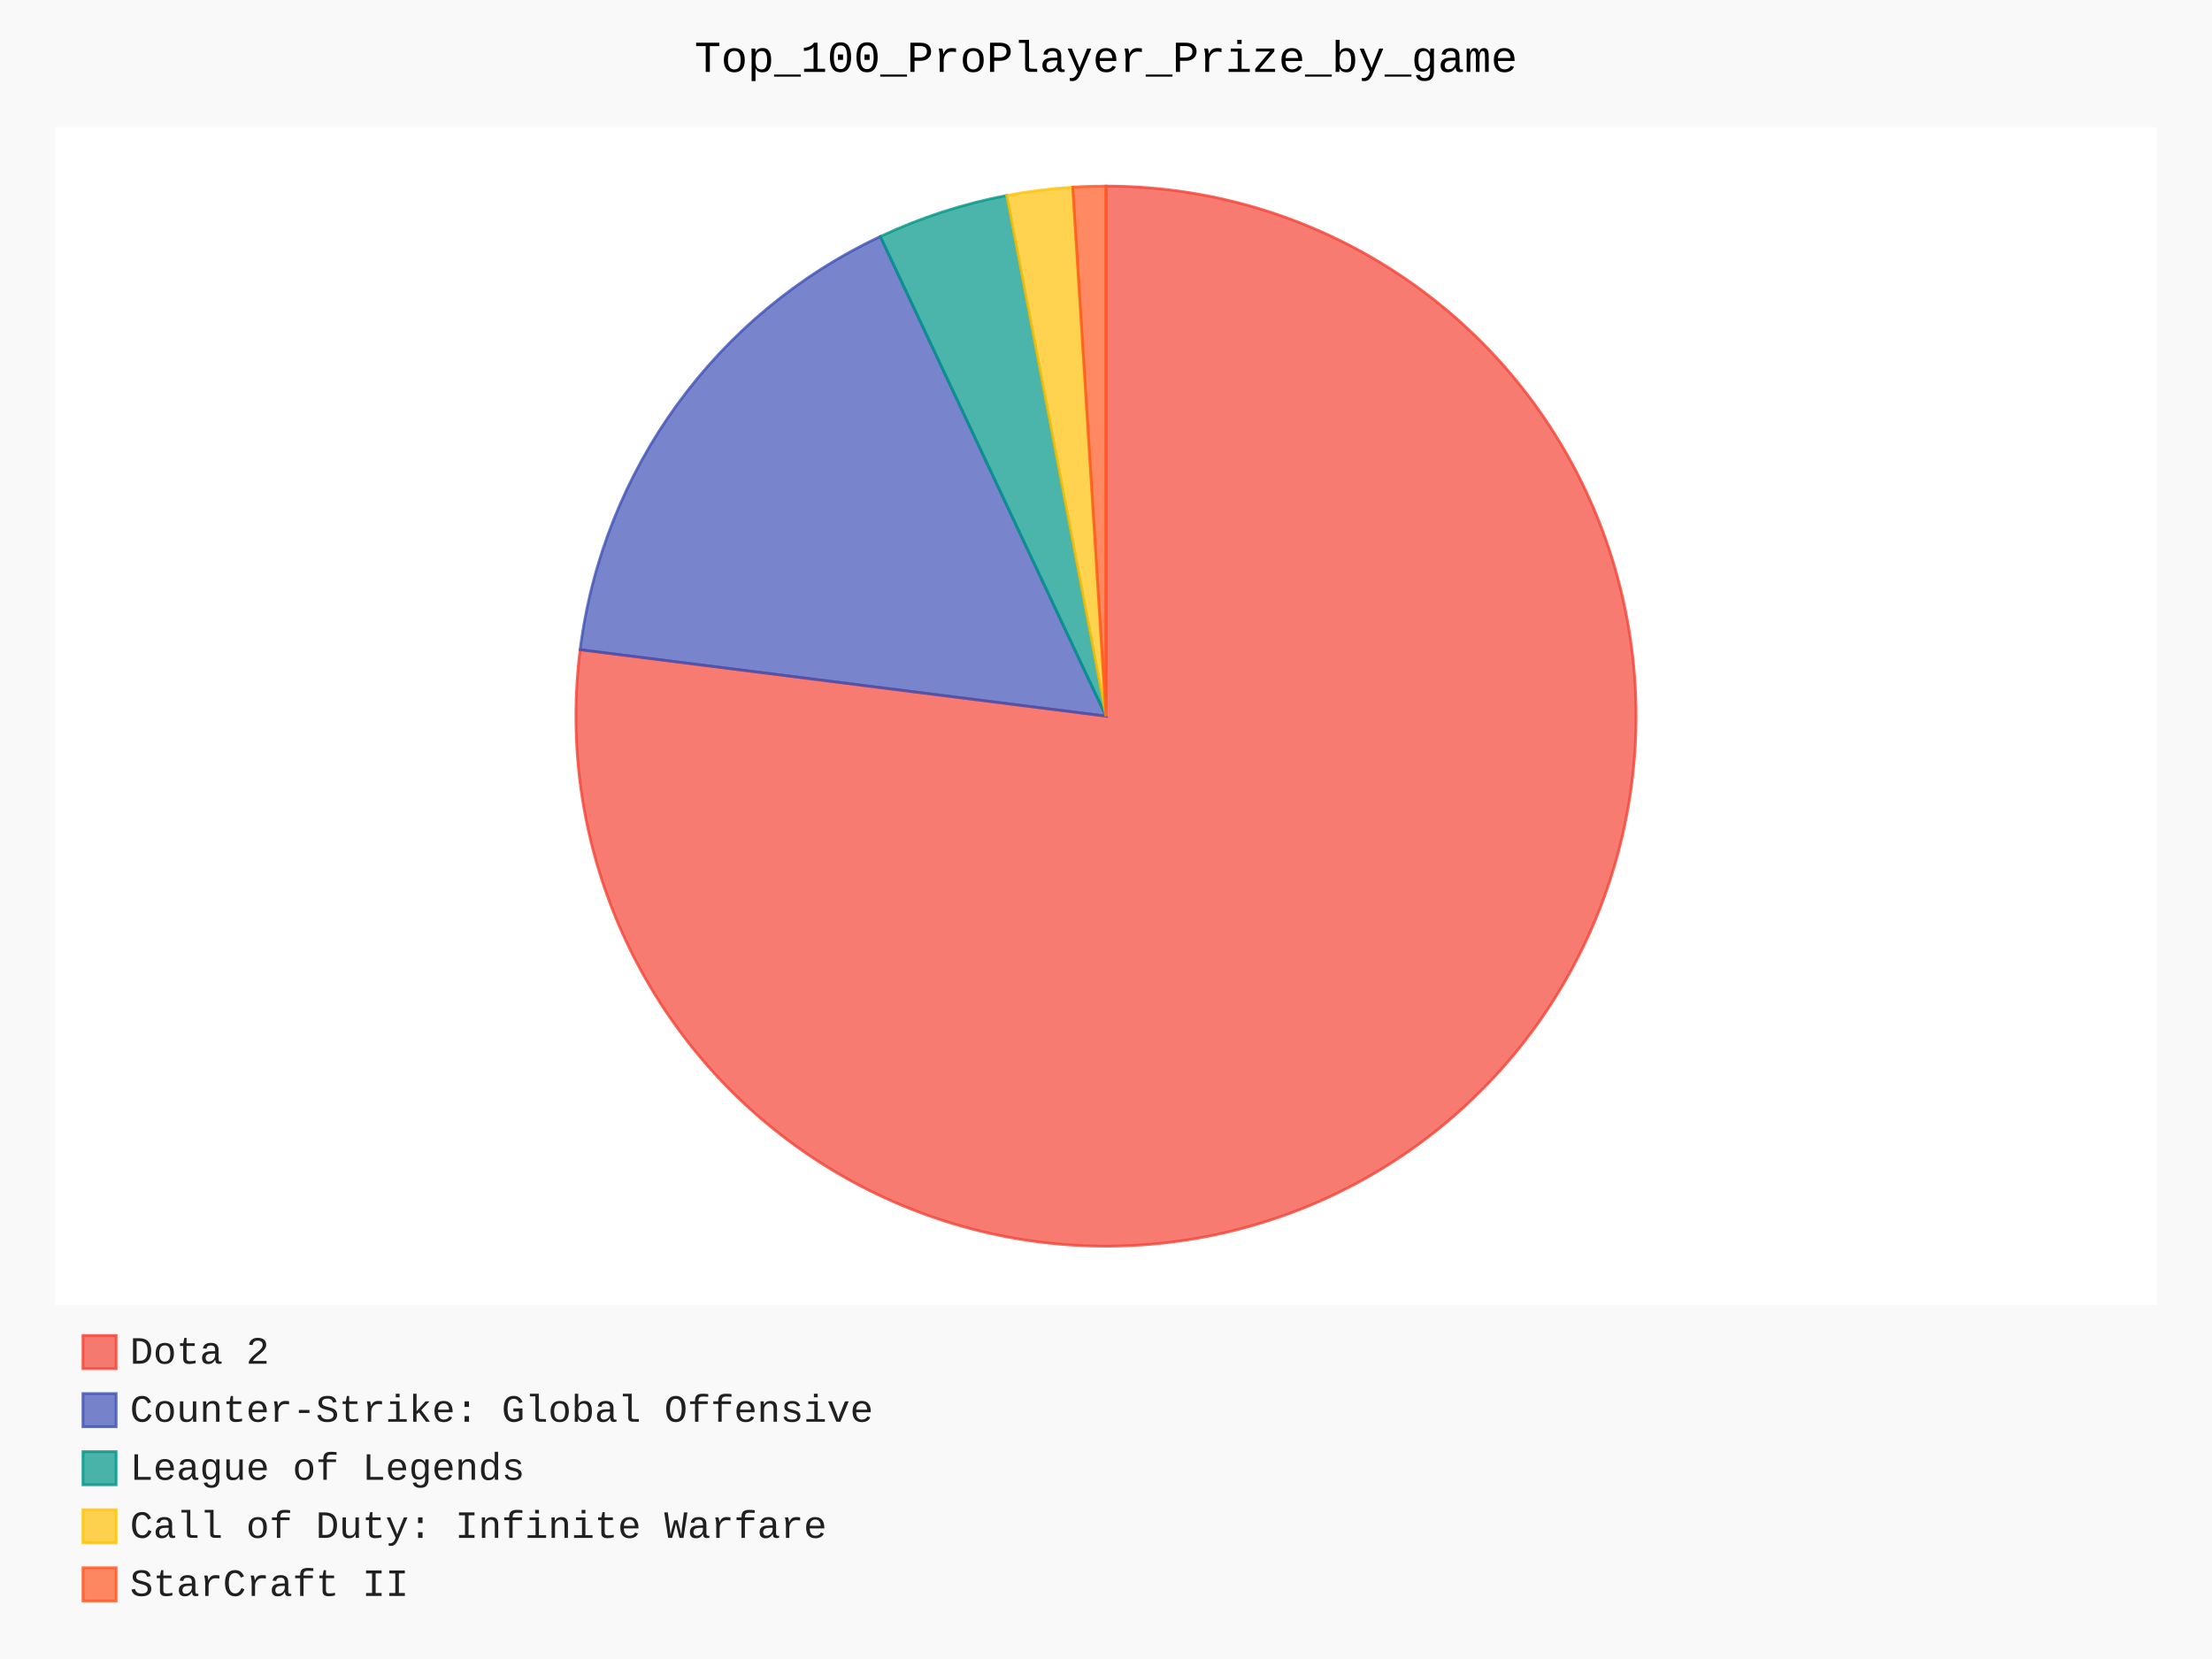
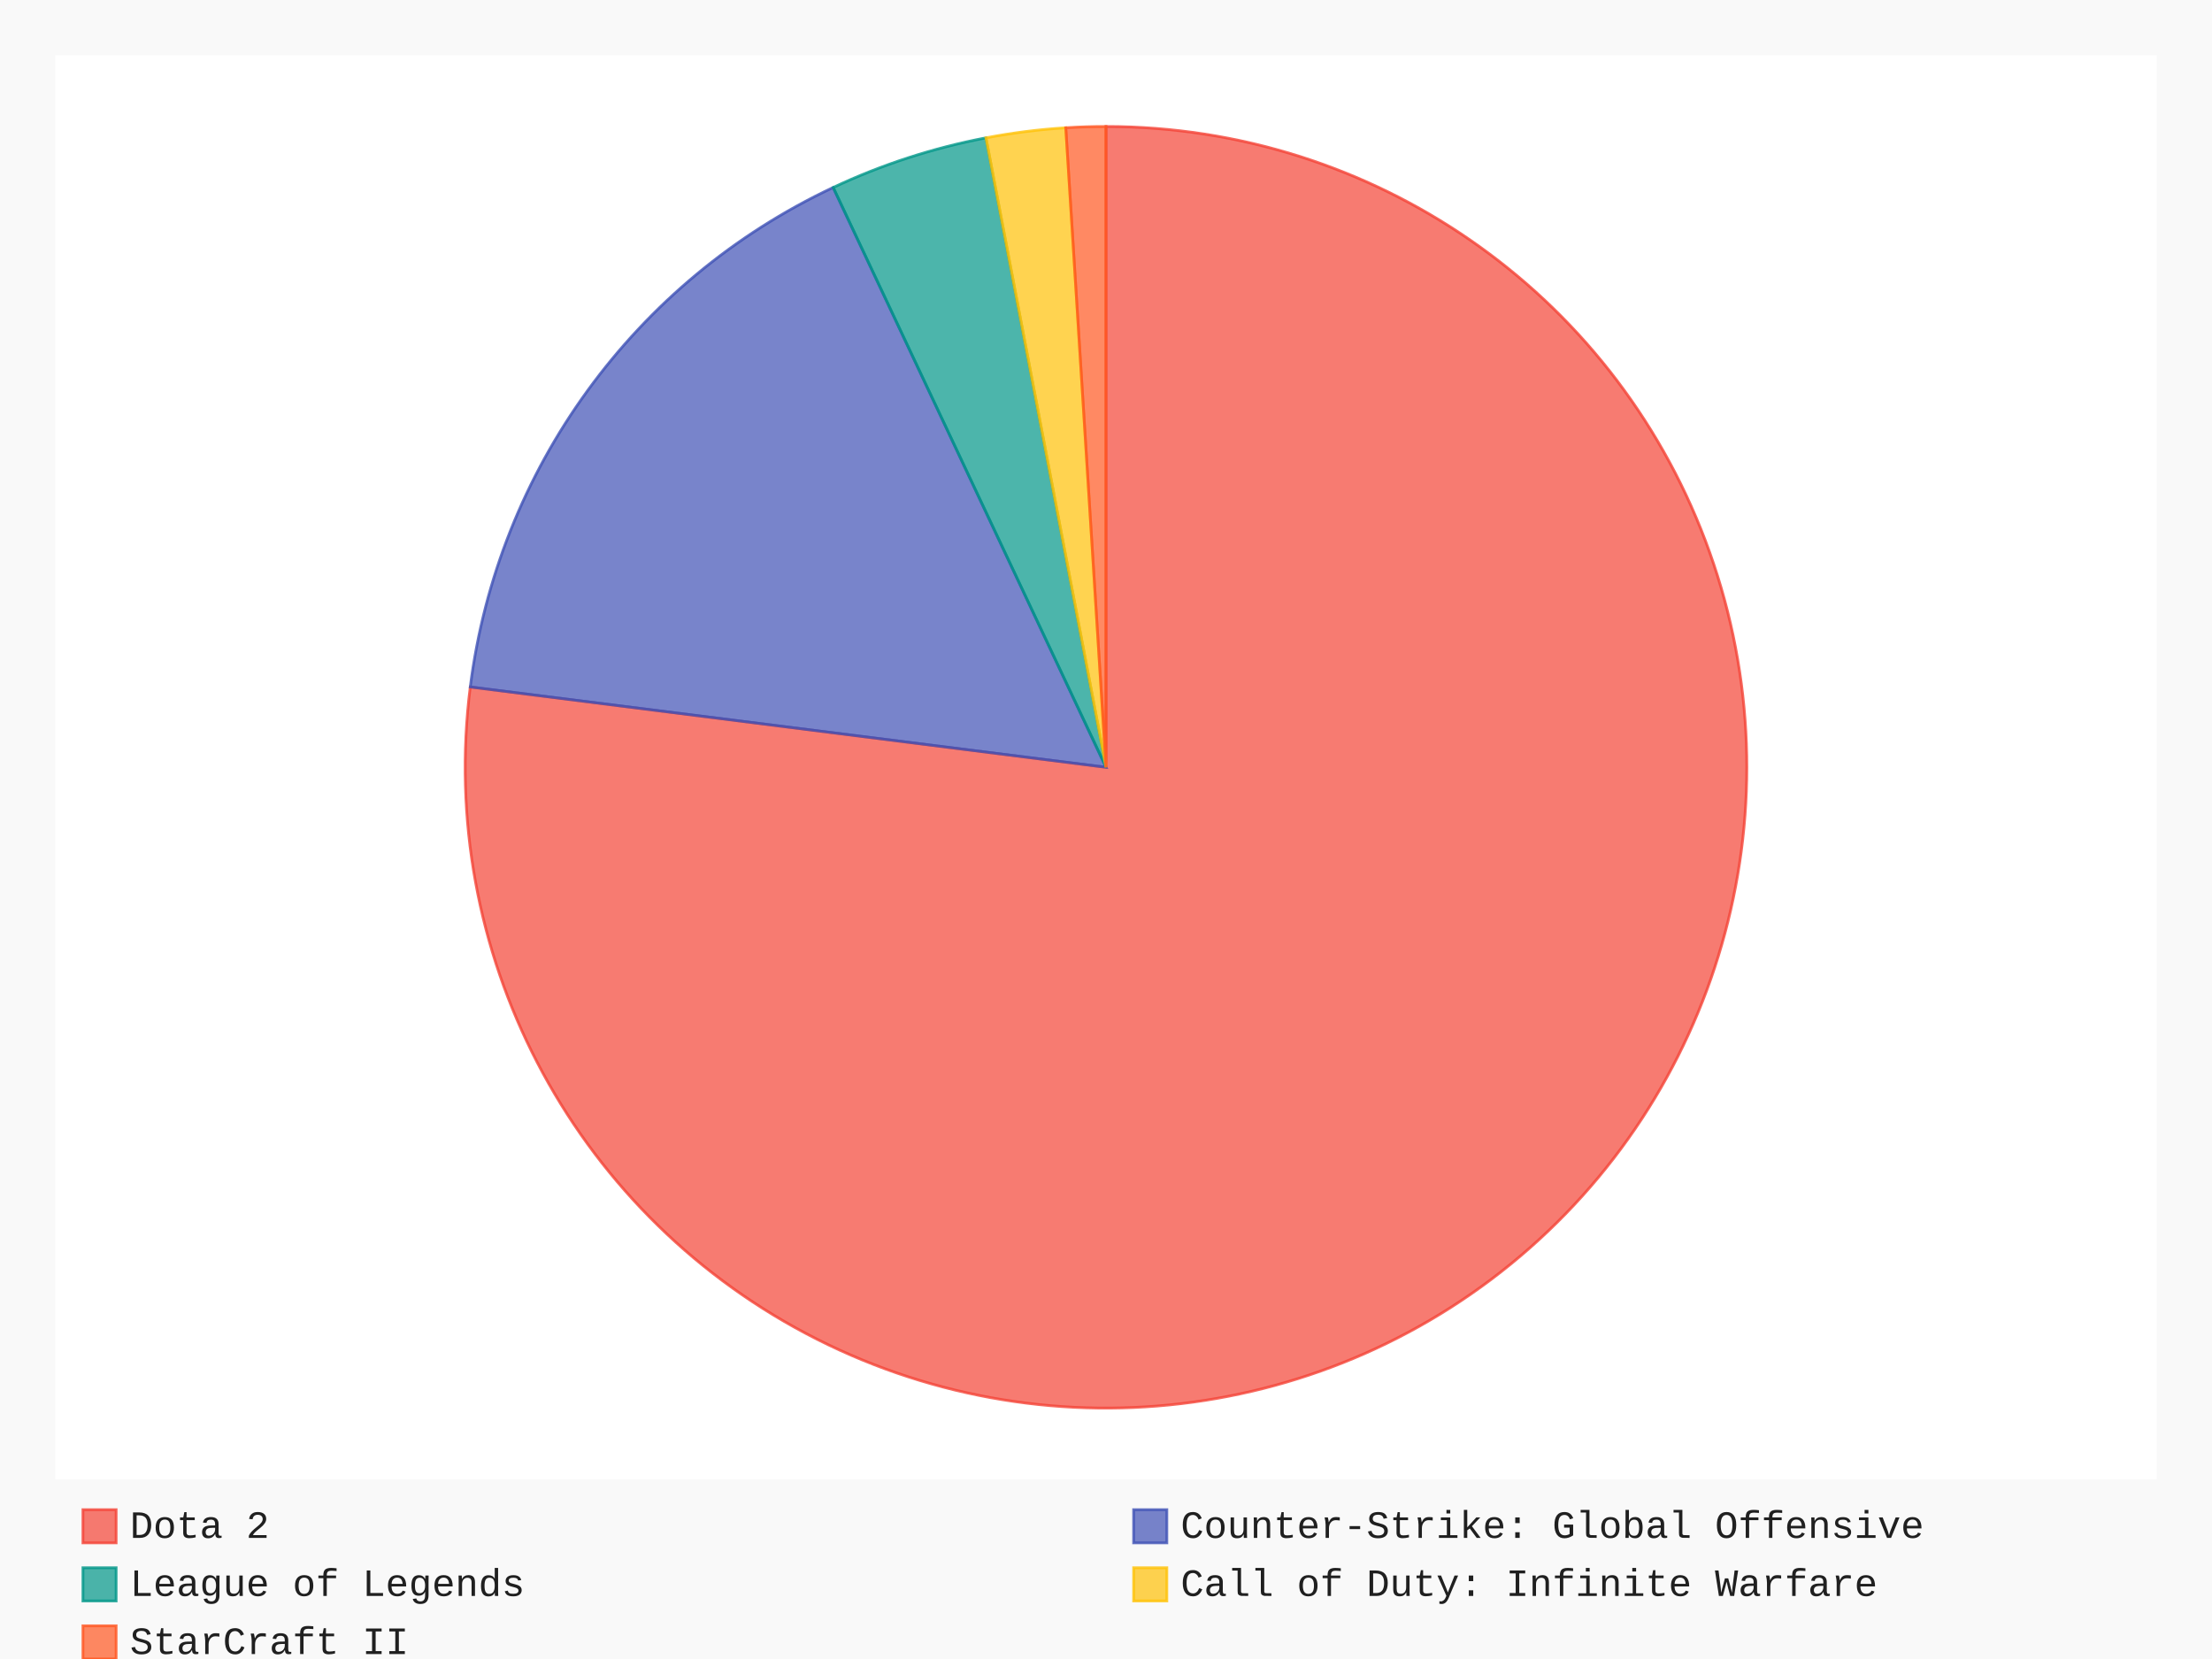
- <svg xmlns="http://www.w3.org/2000/svg" class="pygal-chart" id="chart-2a347a57-ea4f-423b-ad0d-33021724ca1d" viewBox="0 0 800 600">
+ <svg xmlns="http://www.w3.org/2000/svg" id="chart-4dcb7937-04f7-4823-9258-71b86f571491" class="pygal-chart" viewBox="0 0 800 600">
  <defs>
-     <style type="text/css">#chart-2a347a57-ea4f-423b-ad0d-33021724ca1d{-webkit-user-select:none;-webkit-font-smoothing:antialiased;font-family:Consolas,"Liberation Mono",Menlo,Courier,monospace}#chart-2a347a57-ea4f-423b-ad0d-33021724ca1d .title{font-family:Consolas,"Liberation Mono",Menlo,Courier,monospace;font-size:16px}#chart-2a347a57-ea4f-423b-ad0d-33021724ca1d .legends .legend text{font-family:Consolas,"Liberation Mono",Menlo,Courier,monospace;font-size:14px}#chart-2a347a57-ea4f-423b-ad0d-33021724ca1d .axis text{font-family:Consolas,"Liberation Mono",Menlo,Courier,monospace;font-size:10px}#chart-2a347a57-ea4f-423b-ad0d-33021724ca1d .axis text.major{font-family:Consolas,"Liberation Mono",Menlo,Courier,monospace;font-size:10px}#chart-2a347a57-ea4f-423b-ad0d-33021724ca1d .text-overlay text.value{font-family:Consolas,"Liberation Mono",Menlo,Courier,monospace;font-size:16px}#chart-2a347a57-ea4f-423b-ad0d-33021724ca1d .text-overlay text.label{font-family:Consolas,"Liberation Mono",Menlo,Courier,monospace;font-size:10px}#chart-2a347a57-ea4f-423b-ad0d-33021724ca1d .tooltip{font-family:Consolas,"Liberation Mono",Menlo,Courier,monospace;font-size:14px}#chart-2a347a57-ea4f-423b-ad0d-33021724ca1d text.no_data{font-family:Consolas,"Liberation Mono",Menlo,Courier,monospace;font-size:64px}
- #chart-2a347a57-ea4f-423b-ad0d-33021724ca1d{background-color:rgba(249,249,249,1)}#chart-2a347a57-ea4f-423b-ad0d-33021724ca1d path,#chart-2a347a57-ea4f-423b-ad0d-33021724ca1d line,#chart-2a347a57-ea4f-423b-ad0d-33021724ca1d rect,#chart-2a347a57-ea4f-423b-ad0d-33021724ca1d circle{-webkit-transition:150ms;-moz-transition:150ms;transition:150ms}#chart-2a347a57-ea4f-423b-ad0d-33021724ca1d .graph &gt; .background{fill:rgba(249,249,249,1)}#chart-2a347a57-ea4f-423b-ad0d-33021724ca1d .plot &gt; .background{fill:rgba(255,255,255,1)}#chart-2a347a57-ea4f-423b-ad0d-33021724ca1d .graph{fill:rgba(0,0,0,.87)}#chart-2a347a57-ea4f-423b-ad0d-33021724ca1d text.no_data{fill:rgba(0,0,0,1)}#chart-2a347a57-ea4f-423b-ad0d-33021724ca1d .title{fill:rgba(0,0,0,1)}#chart-2a347a57-ea4f-423b-ad0d-33021724ca1d .legends .legend text{fill:rgba(0,0,0,.87)}#chart-2a347a57-ea4f-423b-ad0d-33021724ca1d .legends .legend:hover text{fill:rgba(0,0,0,1)}#chart-2a347a57-ea4f-423b-ad0d-33021724ca1d .axis .line{stroke:rgba(0,0,0,1)}#chart-2a347a57-ea4f-423b-ad0d-33021724ca1d .axis .guide.line{stroke:rgba(0,0,0,.54)}#chart-2a347a57-ea4f-423b-ad0d-33021724ca1d .axis .major.line{stroke:rgba(0,0,0,.87)}#chart-2a347a57-ea4f-423b-ad0d-33021724ca1d .axis text.major{fill:rgba(0,0,0,1)}#chart-2a347a57-ea4f-423b-ad0d-33021724ca1d .axis.y .guides:hover .guide.line,#chart-2a347a57-ea4f-423b-ad0d-33021724ca1d .line-graph .axis.x .guides:hover .guide.line,#chart-2a347a57-ea4f-423b-ad0d-33021724ca1d .stackedline-graph .axis.x .guides:hover .guide.line,#chart-2a347a57-ea4f-423b-ad0d-33021724ca1d .xy-graph .axis.x .guides:hover .guide.line{stroke:rgba(0,0,0,1)}#chart-2a347a57-ea4f-423b-ad0d-33021724ca1d .axis .guides:hover text{fill:rgba(0,0,0,1)}#chart-2a347a57-ea4f-423b-ad0d-33021724ca1d .reactive{fill-opacity:.7;stroke-opacity:.8}#chart-2a347a57-ea4f-423b-ad0d-33021724ca1d .ci{stroke:rgba(0,0,0,.87)}#chart-2a347a57-ea4f-423b-ad0d-33021724ca1d .reactive.active,#chart-2a347a57-ea4f-423b-ad0d-33021724ca1d .active .reactive{fill-opacity:.8;stroke-opacity:.9;stroke-width:4}#chart-2a347a57-ea4f-423b-ad0d-33021724ca1d .ci .reactive.active{stroke-width:1.5}#chart-2a347a57-ea4f-423b-ad0d-33021724ca1d .series text{fill:rgba(0,0,0,1)}#chart-2a347a57-ea4f-423b-ad0d-33021724ca1d .tooltip rect{fill:rgba(255,255,255,1);stroke:rgba(0,0,0,1);-webkit-transition:opacity 150ms;-moz-transition:opacity 150ms;transition:opacity 150ms}#chart-2a347a57-ea4f-423b-ad0d-33021724ca1d .tooltip .label{fill:rgba(0,0,0,.87)}#chart-2a347a57-ea4f-423b-ad0d-33021724ca1d .tooltip .label{fill:rgba(0,0,0,.87)}#chart-2a347a57-ea4f-423b-ad0d-33021724ca1d .tooltip .legend{font-size:.8em;fill:rgba(0,0,0,.54)}#chart-2a347a57-ea4f-423b-ad0d-33021724ca1d .tooltip .x_label{font-size:.6em;fill:rgba(0,0,0,1)}#chart-2a347a57-ea4f-423b-ad0d-33021724ca1d .tooltip .xlink{font-size:.5em;text-decoration:underline}#chart-2a347a57-ea4f-423b-ad0d-33021724ca1d .tooltip .value{font-size:1.5em}#chart-2a347a57-ea4f-423b-ad0d-33021724ca1d .bound{font-size:.5em}#chart-2a347a57-ea4f-423b-ad0d-33021724ca1d .max-value{font-size:.75em;fill:rgba(0,0,0,.54)}#chart-2a347a57-ea4f-423b-ad0d-33021724ca1d .map-element{fill:rgba(255,255,255,1);stroke:rgba(0,0,0,.54) !important}#chart-2a347a57-ea4f-423b-ad0d-33021724ca1d .map-element .reactive{fill-opacity:inherit;stroke-opacity:inherit}#chart-2a347a57-ea4f-423b-ad0d-33021724ca1d .color-0,#chart-2a347a57-ea4f-423b-ad0d-33021724ca1d .color-0 a:visited{stroke:#F44336;fill:#F44336}#chart-2a347a57-ea4f-423b-ad0d-33021724ca1d .color-1,#chart-2a347a57-ea4f-423b-ad0d-33021724ca1d .color-1 a:visited{stroke:#3F51B5;fill:#3F51B5}#chart-2a347a57-ea4f-423b-ad0d-33021724ca1d .color-2,#chart-2a347a57-ea4f-423b-ad0d-33021724ca1d .color-2 a:visited{stroke:#009688;fill:#009688}#chart-2a347a57-ea4f-423b-ad0d-33021724ca1d .color-3,#chart-2a347a57-ea4f-423b-ad0d-33021724ca1d .color-3 a:visited{stroke:#FFC107;fill:#FFC107}#chart-2a347a57-ea4f-423b-ad0d-33021724ca1d .color-4,#chart-2a347a57-ea4f-423b-ad0d-33021724ca1d .color-4 a:visited{stroke:#FF5722;fill:#FF5722}#chart-2a347a57-ea4f-423b-ad0d-33021724ca1d .text-overlay .color-0 text{fill:black}#chart-2a347a57-ea4f-423b-ad0d-33021724ca1d .text-overlay .color-1 text{fill:black}#chart-2a347a57-ea4f-423b-ad0d-33021724ca1d .text-overlay .color-2 text{fill:black}#chart-2a347a57-ea4f-423b-ad0d-33021724ca1d .text-overlay .color-3 text{fill:black}#chart-2a347a57-ea4f-423b-ad0d-33021724ca1d .text-overlay .color-4 text{fill:black}
- #chart-2a347a57-ea4f-423b-ad0d-33021724ca1d text.no_data{text-anchor:middle}#chart-2a347a57-ea4f-423b-ad0d-33021724ca1d .guide.line{fill:none}#chart-2a347a57-ea4f-423b-ad0d-33021724ca1d .centered{text-anchor:middle}#chart-2a347a57-ea4f-423b-ad0d-33021724ca1d .title{text-anchor:middle}#chart-2a347a57-ea4f-423b-ad0d-33021724ca1d .legends .legend text{fill-opacity:1}#chart-2a347a57-ea4f-423b-ad0d-33021724ca1d .axis.x text{text-anchor:middle}#chart-2a347a57-ea4f-423b-ad0d-33021724ca1d .axis.x:not(.web) text[transform]{text-anchor:start}#chart-2a347a57-ea4f-423b-ad0d-33021724ca1d .axis.x:not(.web) text[transform].backwards{text-anchor:end}#chart-2a347a57-ea4f-423b-ad0d-33021724ca1d .axis.y text{text-anchor:end}#chart-2a347a57-ea4f-423b-ad0d-33021724ca1d .axis.y text[transform].backwards{text-anchor:start}#chart-2a347a57-ea4f-423b-ad0d-33021724ca1d .axis.y2 text{text-anchor:start}#chart-2a347a57-ea4f-423b-ad0d-33021724ca1d .axis.y2 text[transform].backwards{text-anchor:end}#chart-2a347a57-ea4f-423b-ad0d-33021724ca1d .axis .guide.line{stroke-dasharray:4,4}#chart-2a347a57-ea4f-423b-ad0d-33021724ca1d .axis .major.guide.line{stroke-dasharray:6,6}#chart-2a347a57-ea4f-423b-ad0d-33021724ca1d .horizontal .axis.y .guide.line,#chart-2a347a57-ea4f-423b-ad0d-33021724ca1d .horizontal .axis.y2 .guide.line,#chart-2a347a57-ea4f-423b-ad0d-33021724ca1d .vertical .axis.x .guide.line{opacity:0}#chart-2a347a57-ea4f-423b-ad0d-33021724ca1d .horizontal .axis.always_show .guide.line,#chart-2a347a57-ea4f-423b-ad0d-33021724ca1d .vertical .axis.always_show .guide.line{opacity:1 !important}#chart-2a347a57-ea4f-423b-ad0d-33021724ca1d .axis.y .guides:hover .guide.line,#chart-2a347a57-ea4f-423b-ad0d-33021724ca1d .axis.y2 .guides:hover .guide.line,#chart-2a347a57-ea4f-423b-ad0d-33021724ca1d .axis.x .guides:hover .guide.line{opacity:1}#chart-2a347a57-ea4f-423b-ad0d-33021724ca1d .axis .guides:hover text{opacity:1}#chart-2a347a57-ea4f-423b-ad0d-33021724ca1d .nofill{fill:none}#chart-2a347a57-ea4f-423b-ad0d-33021724ca1d .subtle-fill{fill-opacity:.2}#chart-2a347a57-ea4f-423b-ad0d-33021724ca1d .dot{stroke-width:1px;fill-opacity:1}#chart-2a347a57-ea4f-423b-ad0d-33021724ca1d .dot.active{stroke-width:5px}#chart-2a347a57-ea4f-423b-ad0d-33021724ca1d .dot.negative{fill:transparent}#chart-2a347a57-ea4f-423b-ad0d-33021724ca1d text,#chart-2a347a57-ea4f-423b-ad0d-33021724ca1d tspan{stroke:none !important}#chart-2a347a57-ea4f-423b-ad0d-33021724ca1d .series text.active{opacity:1}#chart-2a347a57-ea4f-423b-ad0d-33021724ca1d .tooltip rect{fill-opacity:.95;stroke-width:.5}#chart-2a347a57-ea4f-423b-ad0d-33021724ca1d .tooltip text{fill-opacity:1}#chart-2a347a57-ea4f-423b-ad0d-33021724ca1d .showable{visibility:hidden}#chart-2a347a57-ea4f-423b-ad0d-33021724ca1d .showable.shown{visibility:visible}#chart-2a347a57-ea4f-423b-ad0d-33021724ca1d .gauge-background{fill:rgba(229,229,229,1);stroke:none}#chart-2a347a57-ea4f-423b-ad0d-33021724ca1d .bg-lines{stroke:rgba(249,249,249,1);stroke-width:2px}</style>
+     <style type="text/css">#chart-4dcb7937-04f7-4823-9258-71b86f571491{-webkit-user-select:none;-webkit-font-smoothing:antialiased;font-family:Consolas,"Liberation Mono",Menlo,Courier,monospace}#chart-4dcb7937-04f7-4823-9258-71b86f571491 .title{font-family:Consolas,"Liberation Mono",Menlo,Courier,monospace;font-size:16px}#chart-4dcb7937-04f7-4823-9258-71b86f571491 .legends .legend text{font-family:Consolas,"Liberation Mono",Menlo,Courier,monospace;font-size:14px}#chart-4dcb7937-04f7-4823-9258-71b86f571491 .axis text{font-family:Consolas,"Liberation Mono",Menlo,Courier,monospace;font-size:10px}#chart-4dcb7937-04f7-4823-9258-71b86f571491 .axis text.major{font-family:Consolas,"Liberation Mono",Menlo,Courier,monospace;font-size:10px}#chart-4dcb7937-04f7-4823-9258-71b86f571491 .text-overlay text.value{font-family:Consolas,"Liberation Mono",Menlo,Courier,monospace;font-size:16px}#chart-4dcb7937-04f7-4823-9258-71b86f571491 .text-overlay text.label{font-family:Consolas,"Liberation Mono",Menlo,Courier,monospace;font-size:10px}#chart-4dcb7937-04f7-4823-9258-71b86f571491 .tooltip{font-family:Consolas,"Liberation Mono",Menlo,Courier,monospace;font-size:14px}#chart-4dcb7937-04f7-4823-9258-71b86f571491 text.no_data{font-family:Consolas,"Liberation Mono",Menlo,Courier,monospace;font-size:64px}
+ #chart-4dcb7937-04f7-4823-9258-71b86f571491{background-color:rgba(249,249,249,1)}#chart-4dcb7937-04f7-4823-9258-71b86f571491 path,#chart-4dcb7937-04f7-4823-9258-71b86f571491 line,#chart-4dcb7937-04f7-4823-9258-71b86f571491 rect,#chart-4dcb7937-04f7-4823-9258-71b86f571491 circle{-webkit-transition:150ms;-moz-transition:150ms;transition:150ms}#chart-4dcb7937-04f7-4823-9258-71b86f571491 .graph &gt; .background{fill:rgba(249,249,249,1)}#chart-4dcb7937-04f7-4823-9258-71b86f571491 .plot &gt; .background{fill:rgba(255,255,255,1)}#chart-4dcb7937-04f7-4823-9258-71b86f571491 .graph{fill:rgba(0,0,0,.87)}#chart-4dcb7937-04f7-4823-9258-71b86f571491 text.no_data{fill:rgba(0,0,0,1)}#chart-4dcb7937-04f7-4823-9258-71b86f571491 .title{fill:rgba(0,0,0,1)}#chart-4dcb7937-04f7-4823-9258-71b86f571491 .legends .legend text{fill:rgba(0,0,0,.87)}#chart-4dcb7937-04f7-4823-9258-71b86f571491 .legends .legend:hover text{fill:rgba(0,0,0,1)}#chart-4dcb7937-04f7-4823-9258-71b86f571491 .axis .line{stroke:rgba(0,0,0,1)}#chart-4dcb7937-04f7-4823-9258-71b86f571491 .axis .guide.line{stroke:rgba(0,0,0,.54)}#chart-4dcb7937-04f7-4823-9258-71b86f571491 .axis .major.line{stroke:rgba(0,0,0,.87)}#chart-4dcb7937-04f7-4823-9258-71b86f571491 .axis text.major{fill:rgba(0,0,0,1)}#chart-4dcb7937-04f7-4823-9258-71b86f571491 .axis.y .guides:hover .guide.line,#chart-4dcb7937-04f7-4823-9258-71b86f571491 .line-graph .axis.x .guides:hover .guide.line,#chart-4dcb7937-04f7-4823-9258-71b86f571491 .stackedline-graph .axis.x .guides:hover .guide.line,#chart-4dcb7937-04f7-4823-9258-71b86f571491 .xy-graph .axis.x .guides:hover .guide.line{stroke:rgba(0,0,0,1)}#chart-4dcb7937-04f7-4823-9258-71b86f571491 .axis .guides:hover text{fill:rgba(0,0,0,1)}#chart-4dcb7937-04f7-4823-9258-71b86f571491 .reactive{fill-opacity:.7;stroke-opacity:.8}#chart-4dcb7937-04f7-4823-9258-71b86f571491 .ci{stroke:rgba(0,0,0,.87)}#chart-4dcb7937-04f7-4823-9258-71b86f571491 .reactive.active,#chart-4dcb7937-04f7-4823-9258-71b86f571491 .active .reactive{fill-opacity:.8;stroke-opacity:.9;stroke-width:4}#chart-4dcb7937-04f7-4823-9258-71b86f571491 .ci .reactive.active{stroke-width:1.5}#chart-4dcb7937-04f7-4823-9258-71b86f571491 .series text{fill:rgba(0,0,0,1)}#chart-4dcb7937-04f7-4823-9258-71b86f571491 .tooltip rect{fill:rgba(255,255,255,1);stroke:rgba(0,0,0,1);-webkit-transition:opacity 150ms;-moz-transition:opacity 150ms;transition:opacity 150ms}#chart-4dcb7937-04f7-4823-9258-71b86f571491 .tooltip .label{fill:rgba(0,0,0,.87)}#chart-4dcb7937-04f7-4823-9258-71b86f571491 .tooltip .label{fill:rgba(0,0,0,.87)}#chart-4dcb7937-04f7-4823-9258-71b86f571491 .tooltip .legend{font-size:.8em;fill:rgba(0,0,0,.54)}#chart-4dcb7937-04f7-4823-9258-71b86f571491 .tooltip .x_label{font-size:.6em;fill:rgba(0,0,0,1)}#chart-4dcb7937-04f7-4823-9258-71b86f571491 .tooltip .xlink{font-size:.5em;text-decoration:underline}#chart-4dcb7937-04f7-4823-9258-71b86f571491 .tooltip .value{font-size:1.5em}#chart-4dcb7937-04f7-4823-9258-71b86f571491 .bound{font-size:.5em}#chart-4dcb7937-04f7-4823-9258-71b86f571491 .max-value{font-size:.75em;fill:rgba(0,0,0,.54)}#chart-4dcb7937-04f7-4823-9258-71b86f571491 .map-element{fill:rgba(255,255,255,1);stroke:rgba(0,0,0,.54) !important}#chart-4dcb7937-04f7-4823-9258-71b86f571491 .map-element .reactive{fill-opacity:inherit;stroke-opacity:inherit}#chart-4dcb7937-04f7-4823-9258-71b86f571491 .color-0,#chart-4dcb7937-04f7-4823-9258-71b86f571491 .color-0 a:visited{stroke:#F44336;fill:#F44336}#chart-4dcb7937-04f7-4823-9258-71b86f571491 .color-1,#chart-4dcb7937-04f7-4823-9258-71b86f571491 .color-1 a:visited{stroke:#3F51B5;fill:#3F51B5}#chart-4dcb7937-04f7-4823-9258-71b86f571491 .color-2,#chart-4dcb7937-04f7-4823-9258-71b86f571491 .color-2 a:visited{stroke:#009688;fill:#009688}#chart-4dcb7937-04f7-4823-9258-71b86f571491 .color-3,#chart-4dcb7937-04f7-4823-9258-71b86f571491 .color-3 a:visited{stroke:#FFC107;fill:#FFC107}#chart-4dcb7937-04f7-4823-9258-71b86f571491 .color-4,#chart-4dcb7937-04f7-4823-9258-71b86f571491 .color-4 a:visited{stroke:#FF5722;fill:#FF5722}#chart-4dcb7937-04f7-4823-9258-71b86f571491 .text-overlay .color-0 text{fill:black}#chart-4dcb7937-04f7-4823-9258-71b86f571491 .text-overlay .color-1 text{fill:black}#chart-4dcb7937-04f7-4823-9258-71b86f571491 .text-overlay .color-2 text{fill:black}#chart-4dcb7937-04f7-4823-9258-71b86f571491 .text-overlay .color-3 text{fill:black}#chart-4dcb7937-04f7-4823-9258-71b86f571491 .text-overlay .color-4 text{fill:black}
+ #chart-4dcb7937-04f7-4823-9258-71b86f571491 text.no_data{text-anchor:middle}#chart-4dcb7937-04f7-4823-9258-71b86f571491 .guide.line{fill:none}#chart-4dcb7937-04f7-4823-9258-71b86f571491 .centered{text-anchor:middle}#chart-4dcb7937-04f7-4823-9258-71b86f571491 .title{text-anchor:middle}#chart-4dcb7937-04f7-4823-9258-71b86f571491 .legends .legend text{fill-opacity:1}#chart-4dcb7937-04f7-4823-9258-71b86f571491 .axis.x text{text-anchor:middle}#chart-4dcb7937-04f7-4823-9258-71b86f571491 .axis.x:not(.web) text[transform]{text-anchor:start}#chart-4dcb7937-04f7-4823-9258-71b86f571491 .axis.x:not(.web) text[transform].backwards{text-anchor:end}#chart-4dcb7937-04f7-4823-9258-71b86f571491 .axis.y text{text-anchor:end}#chart-4dcb7937-04f7-4823-9258-71b86f571491 .axis.y text[transform].backwards{text-anchor:start}#chart-4dcb7937-04f7-4823-9258-71b86f571491 .axis.y2 text{text-anchor:start}#chart-4dcb7937-04f7-4823-9258-71b86f571491 .axis.y2 text[transform].backwards{text-anchor:end}#chart-4dcb7937-04f7-4823-9258-71b86f571491 .axis .guide.line{stroke-dasharray:4,4}#chart-4dcb7937-04f7-4823-9258-71b86f571491 .axis .major.guide.line{stroke-dasharray:6,6}#chart-4dcb7937-04f7-4823-9258-71b86f571491 .horizontal .axis.y .guide.line,#chart-4dcb7937-04f7-4823-9258-71b86f571491 .horizontal .axis.y2 .guide.line,#chart-4dcb7937-04f7-4823-9258-71b86f571491 .vertical .axis.x .guide.line{opacity:0}#chart-4dcb7937-04f7-4823-9258-71b86f571491 .horizontal .axis.always_show .guide.line,#chart-4dcb7937-04f7-4823-9258-71b86f571491 .vertical .axis.always_show .guide.line{opacity:1 !important}#chart-4dcb7937-04f7-4823-9258-71b86f571491 .axis.y .guides:hover .guide.line,#chart-4dcb7937-04f7-4823-9258-71b86f571491 .axis.y2 .guides:hover .guide.line,#chart-4dcb7937-04f7-4823-9258-71b86f571491 .axis.x .guides:hover .guide.line{opacity:1}#chart-4dcb7937-04f7-4823-9258-71b86f571491 .axis .guides:hover text{opacity:1}#chart-4dcb7937-04f7-4823-9258-71b86f571491 .nofill{fill:none}#chart-4dcb7937-04f7-4823-9258-71b86f571491 .subtle-fill{fill-opacity:.2}#chart-4dcb7937-04f7-4823-9258-71b86f571491 .dot{stroke-width:1px;fill-opacity:1}#chart-4dcb7937-04f7-4823-9258-71b86f571491 .dot.active{stroke-width:5px}#chart-4dcb7937-04f7-4823-9258-71b86f571491 .dot.negative{fill:transparent}#chart-4dcb7937-04f7-4823-9258-71b86f571491 text,#chart-4dcb7937-04f7-4823-9258-71b86f571491 tspan{stroke:none !important}#chart-4dcb7937-04f7-4823-9258-71b86f571491 .series text.active{opacity:1}#chart-4dcb7937-04f7-4823-9258-71b86f571491 .tooltip rect{fill-opacity:.95;stroke-width:.5}#chart-4dcb7937-04f7-4823-9258-71b86f571491 .tooltip text{fill-opacity:1}#chart-4dcb7937-04f7-4823-9258-71b86f571491 .showable{visibility:hidden}#chart-4dcb7937-04f7-4823-9258-71b86f571491 .showable.shown{visibility:visible}#chart-4dcb7937-04f7-4823-9258-71b86f571491 .gauge-background{fill:rgba(229,229,229,1);stroke:none}#chart-4dcb7937-04f7-4823-9258-71b86f571491 .bg-lines{stroke:rgba(249,249,249,1);stroke-width:2px}</style>
  </defs>
  <g class="graph pie-graph vertical">
    <rect class="background" height="600" width="800" x="0" y="0" />
-     <g class="plot" transform="translate(20, 46)">
-       <rect class="background" height="426.0" width="760" x="0" y="0" />
+     <g class="plot" transform="translate(20, 20)">
+       <rect class="background" height="515.0" width="760" x="0" y="0" />
      <g class="series serie-0 color-0">
        <g class="slices">
          <g class="slice">
-             <path class="slice reactive tooltip-trigger" d="M380 21.3 A191.7 191.7 0 1 1 189.812 188.974 L380 213 A0 0 0 1 0 380 213 z" />
+             <path class="slice reactive tooltip-trigger" d="M380 25.75 A231.75 231.75 0 1 1 150.077 228.454 L380 257.5 A0 0 0 1 0 380 257.5 z" />
          </g>
        </g>
      </g>
      <g class="series serie-1 color-1">
        <g class="slices">
          <g class="slice">
-             <path class="slice reactive tooltip-trigger" d="M189.812 188.974 A191.7 191.7 0 0 1 298.378 39.545 L380 213 A0 0 0 0 0 380 213 z" />
+             <path class="slice reactive tooltip-trigger" d="M150.077 228.454 A231.75 231.75 0 0 1 281.326 47.806 L380 257.5 A0 0 0 0 0 380 257.5 z" />
          </g>
        </g>
      </g>
      <g class="series serie-2 color-2">
        <g class="slices">
          <g class="slice">
-             <path class="slice reactive tooltip-trigger" d="M298.378 39.545 A191.7 191.7 0 0 1 344.079 24.696 L380 213 A0 0 0 0 0 380 213 z" />
+             <path class="slice reactive tooltip-trigger" d="M281.326 47.806 A231.75 231.75 0 0 1 336.574 29.855 L380 257.5 A0 0 0 0 0 380 257.5 z" />
          </g>
        </g>
      </g>
      <g class="series serie-3 color-3">
        <g class="slices">
          <g class="slice">
-             <path class="slice reactive tooltip-trigger" d="M344.079 24.696 A191.7 191.7 0 0 1 367.963 21.678 L380 213 A0 0 0 0 0 380 213 z" />
+             <path class="slice reactive tooltip-trigger" d="M336.574 29.855 A231.75 231.75 0 0 1 365.448 26.207 L380 257.5 A0 0 0 0 0 380 257.5 z" />
          </g>
        </g>
      </g>
      <g class="series serie-4 color-4">
        <g class="slices">
          <g class="slice">
-             <path class="slice reactive tooltip-trigger" d="M367.963 21.678 A191.7 191.7 0 0 1 380 21.3 L380 213 A0 0 0 0 0 380 213 z" />
+             <path class="slice reactive tooltip-trigger" d="M365.448 26.207 A231.75 231.75 0 0 1 380 25.75 L380 257.5 A0 0 0 0 0 380 257.5 z" />
          </g>
        </g>
      </g>
    </g>
-     <g class="titles">
-       <text class="title plot_title" x="400.0" y="26">Top_100_ProPlayer_Prize_by_game</text>
-     </g>
-     <g class="plot overlay" transform="translate(20, 46)">
+     <g class="titles" />
+     <g class="plot overlay" transform="translate(20, 20)">
      <g class="series serie-0 color-0" />
      <g class="series serie-1 color-1" />
      <g class="series serie-2 color-2" />
      <g class="series serie-3 color-3" />
      <g class="series serie-4 color-4" />
    </g>
-     <g class="plot text-overlay" transform="translate(20, 46)">
+     <g class="plot text-overlay" transform="translate(20, 20)">
      <g class="series serie-0 color-0" />
      <g class="series serie-1 color-1" />
      <g class="series serie-2 color-2" />
      <g class="series serie-3 color-3" />
      <g class="series serie-4 color-4" />
    </g>
-     <g class="plot tooltip-overlay" transform="translate(20, 46)">
+     <g class="plot tooltip-overlay" transform="translate(20, 20)">
      <g class="tooltip" style="opacity: 0" transform="translate(0 0)">
        <rect class="tooltip-box" height="0" rx="0" ry="0" width="0" />
        <g class="text" />
      </g>
    </g>
-     <g class="legends" transform="translate(30, 482)">
+     <g class="legends" transform="translate(30, 545)">
      <g class="legend reactive activate-serie" id="activate-serie-0">
        <rect class="color-0 reactive" height="12" width="12" x="0.0" y="1.0" />
        <text x="17.0" y="11.2">Dota 2</text>
      </g>
      <g class="legend reactive activate-serie" id="activate-serie-1">
-         <rect class="color-1 reactive" height="12" width="12" x="0.0" y="22.0" />
-         <text x="17.0" y="32.2">Counter-Strike: Global Offensive</text>
+         <rect class="color-1 reactive" height="12" width="12" x="380.0" y="1.0" />
+         <text x="397.0" y="11.2">Counter-Strike: Global Offensive</text>
      </g>
      <g class="legend reactive activate-serie" id="activate-serie-2">
-         <rect class="color-2 reactive" height="12" width="12" x="0.0" y="43.0" />
-         <text x="17.0" y="53.2">League of Legends</text>
+         <rect class="color-2 reactive" height="12" width="12" x="0.0" y="22.0" />
+         <text x="17.0" y="32.2">League of Legends</text>
      </g>
      <g class="legend reactive activate-serie" id="activate-serie-3">
-         <rect class="color-3 reactive" height="12" width="12" x="0.0" y="64.0" />
-         <text x="17.0" y="74.2">Call of Duty: Infinite Warfare</text>
+         <rect class="color-3 reactive" height="12" width="12" x="380.0" y="22.0" />
+         <text x="397.0" y="32.2">Call of Duty: Infinite Warfare</text>
      </g>
      <g class="legend reactive activate-serie" id="activate-serie-4">
-         <rect class="color-4 reactive" height="12" width="12" x="0.0" y="85.0" />
-         <text x="17.0" y="95.2">StarCraft II</text>
+         <rect class="color-4 reactive" height="12" width="12" x="0.0" y="43.0" />
+         <text x="17.0" y="53.2">StarCraft II</text>
      </g>
    </g>
  </g>
</svg>
